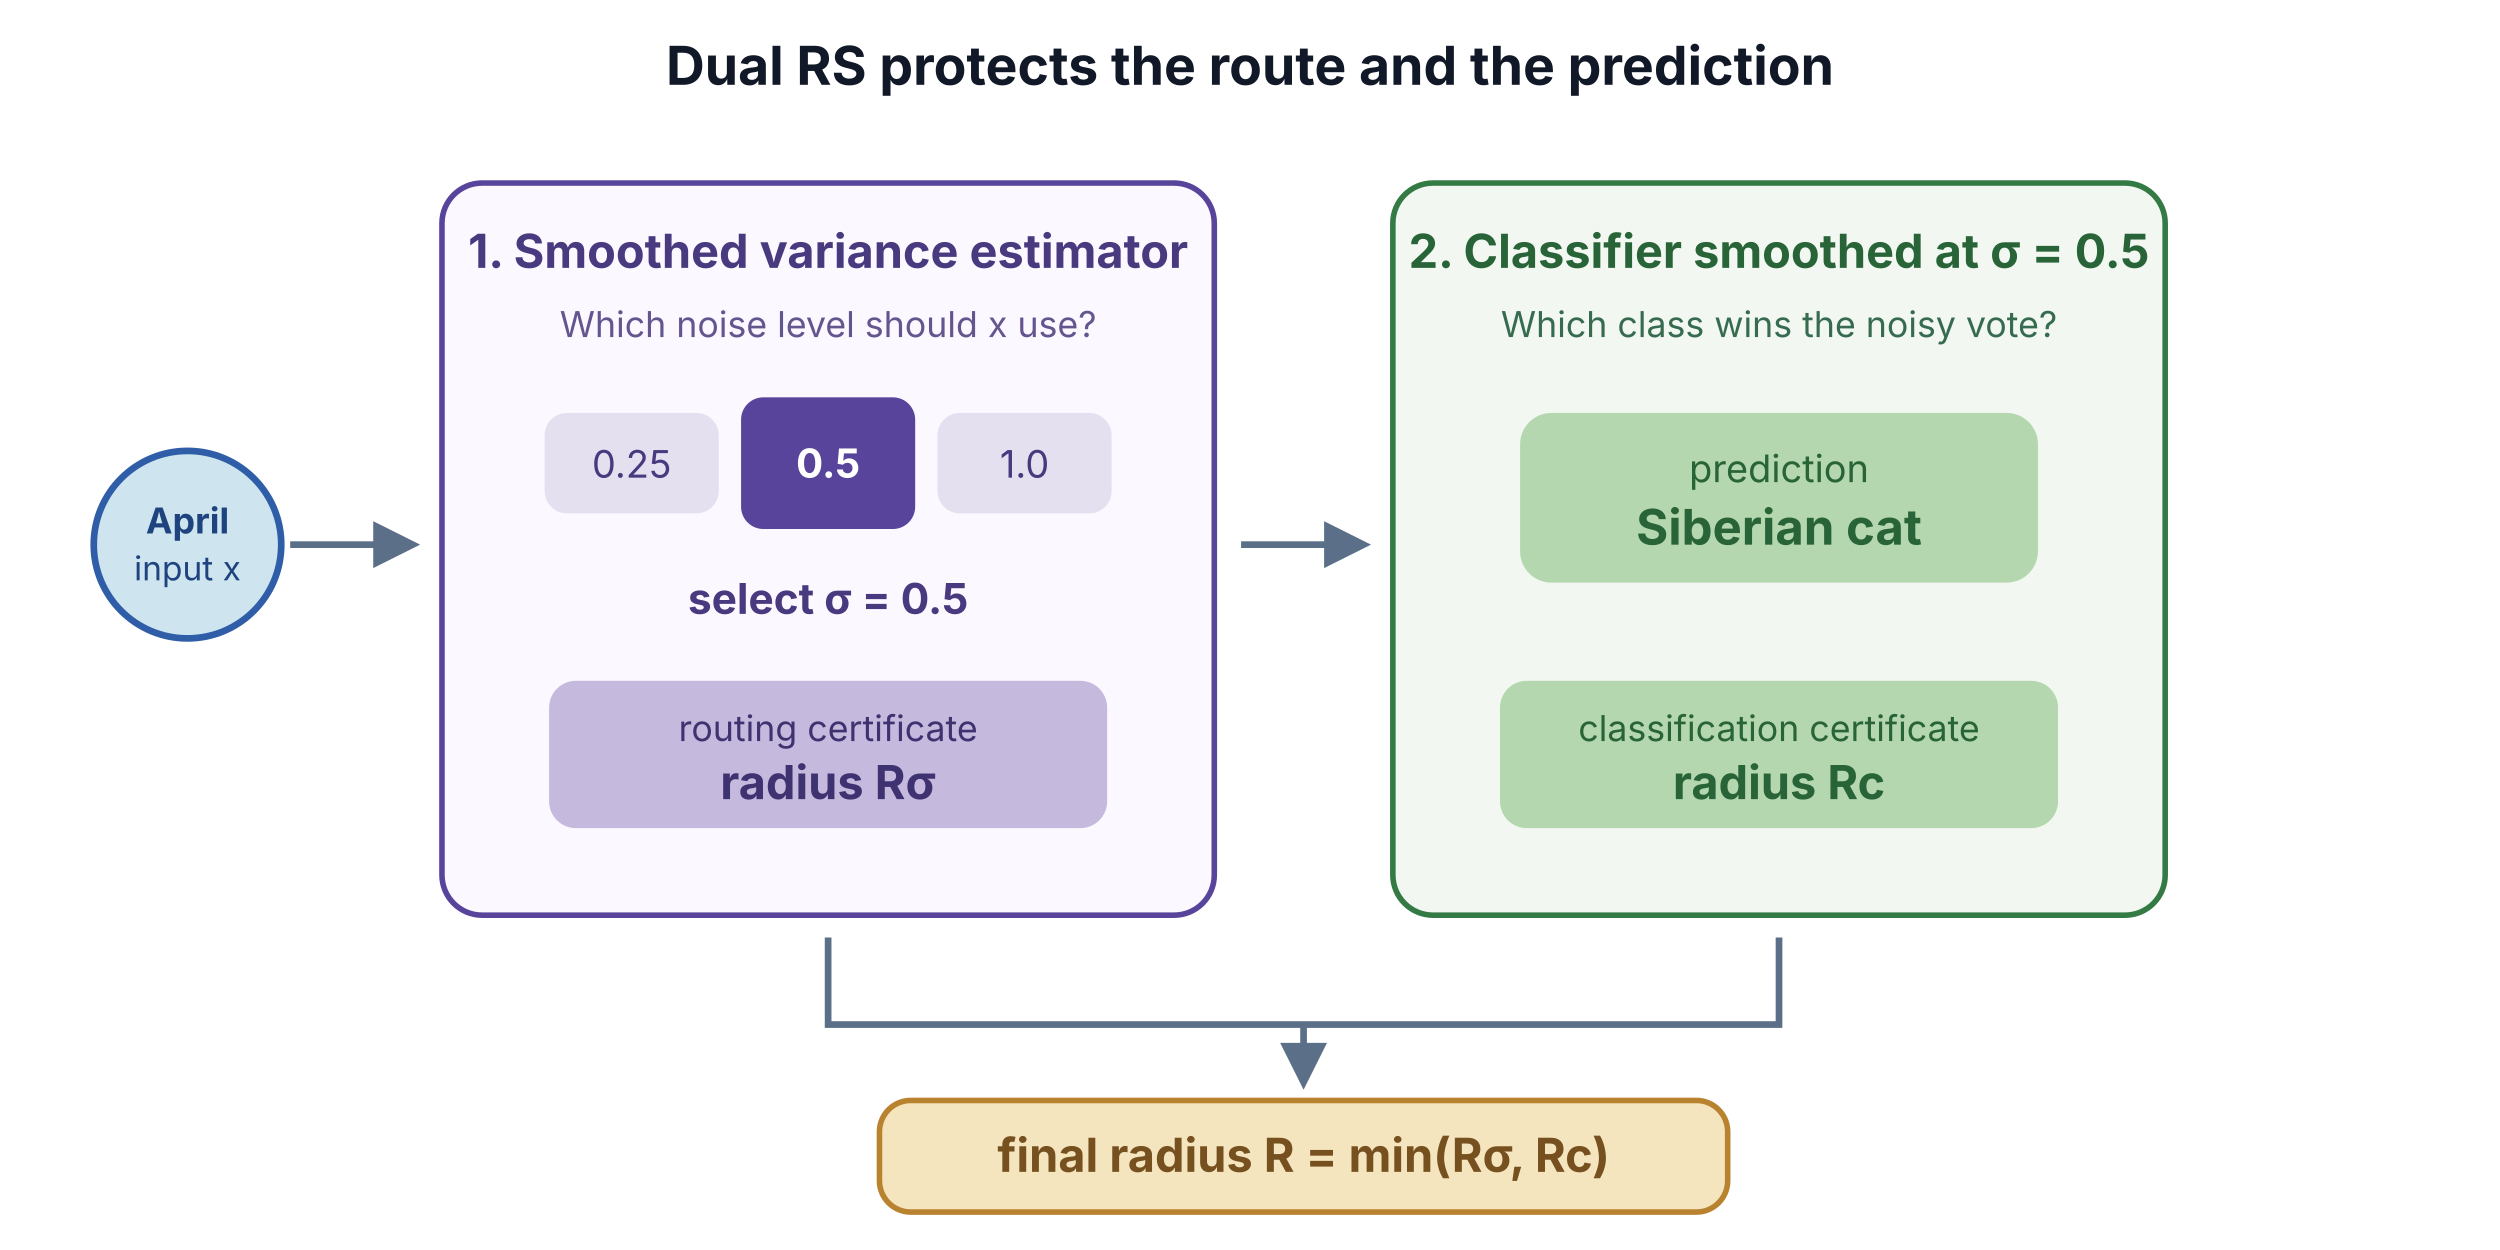
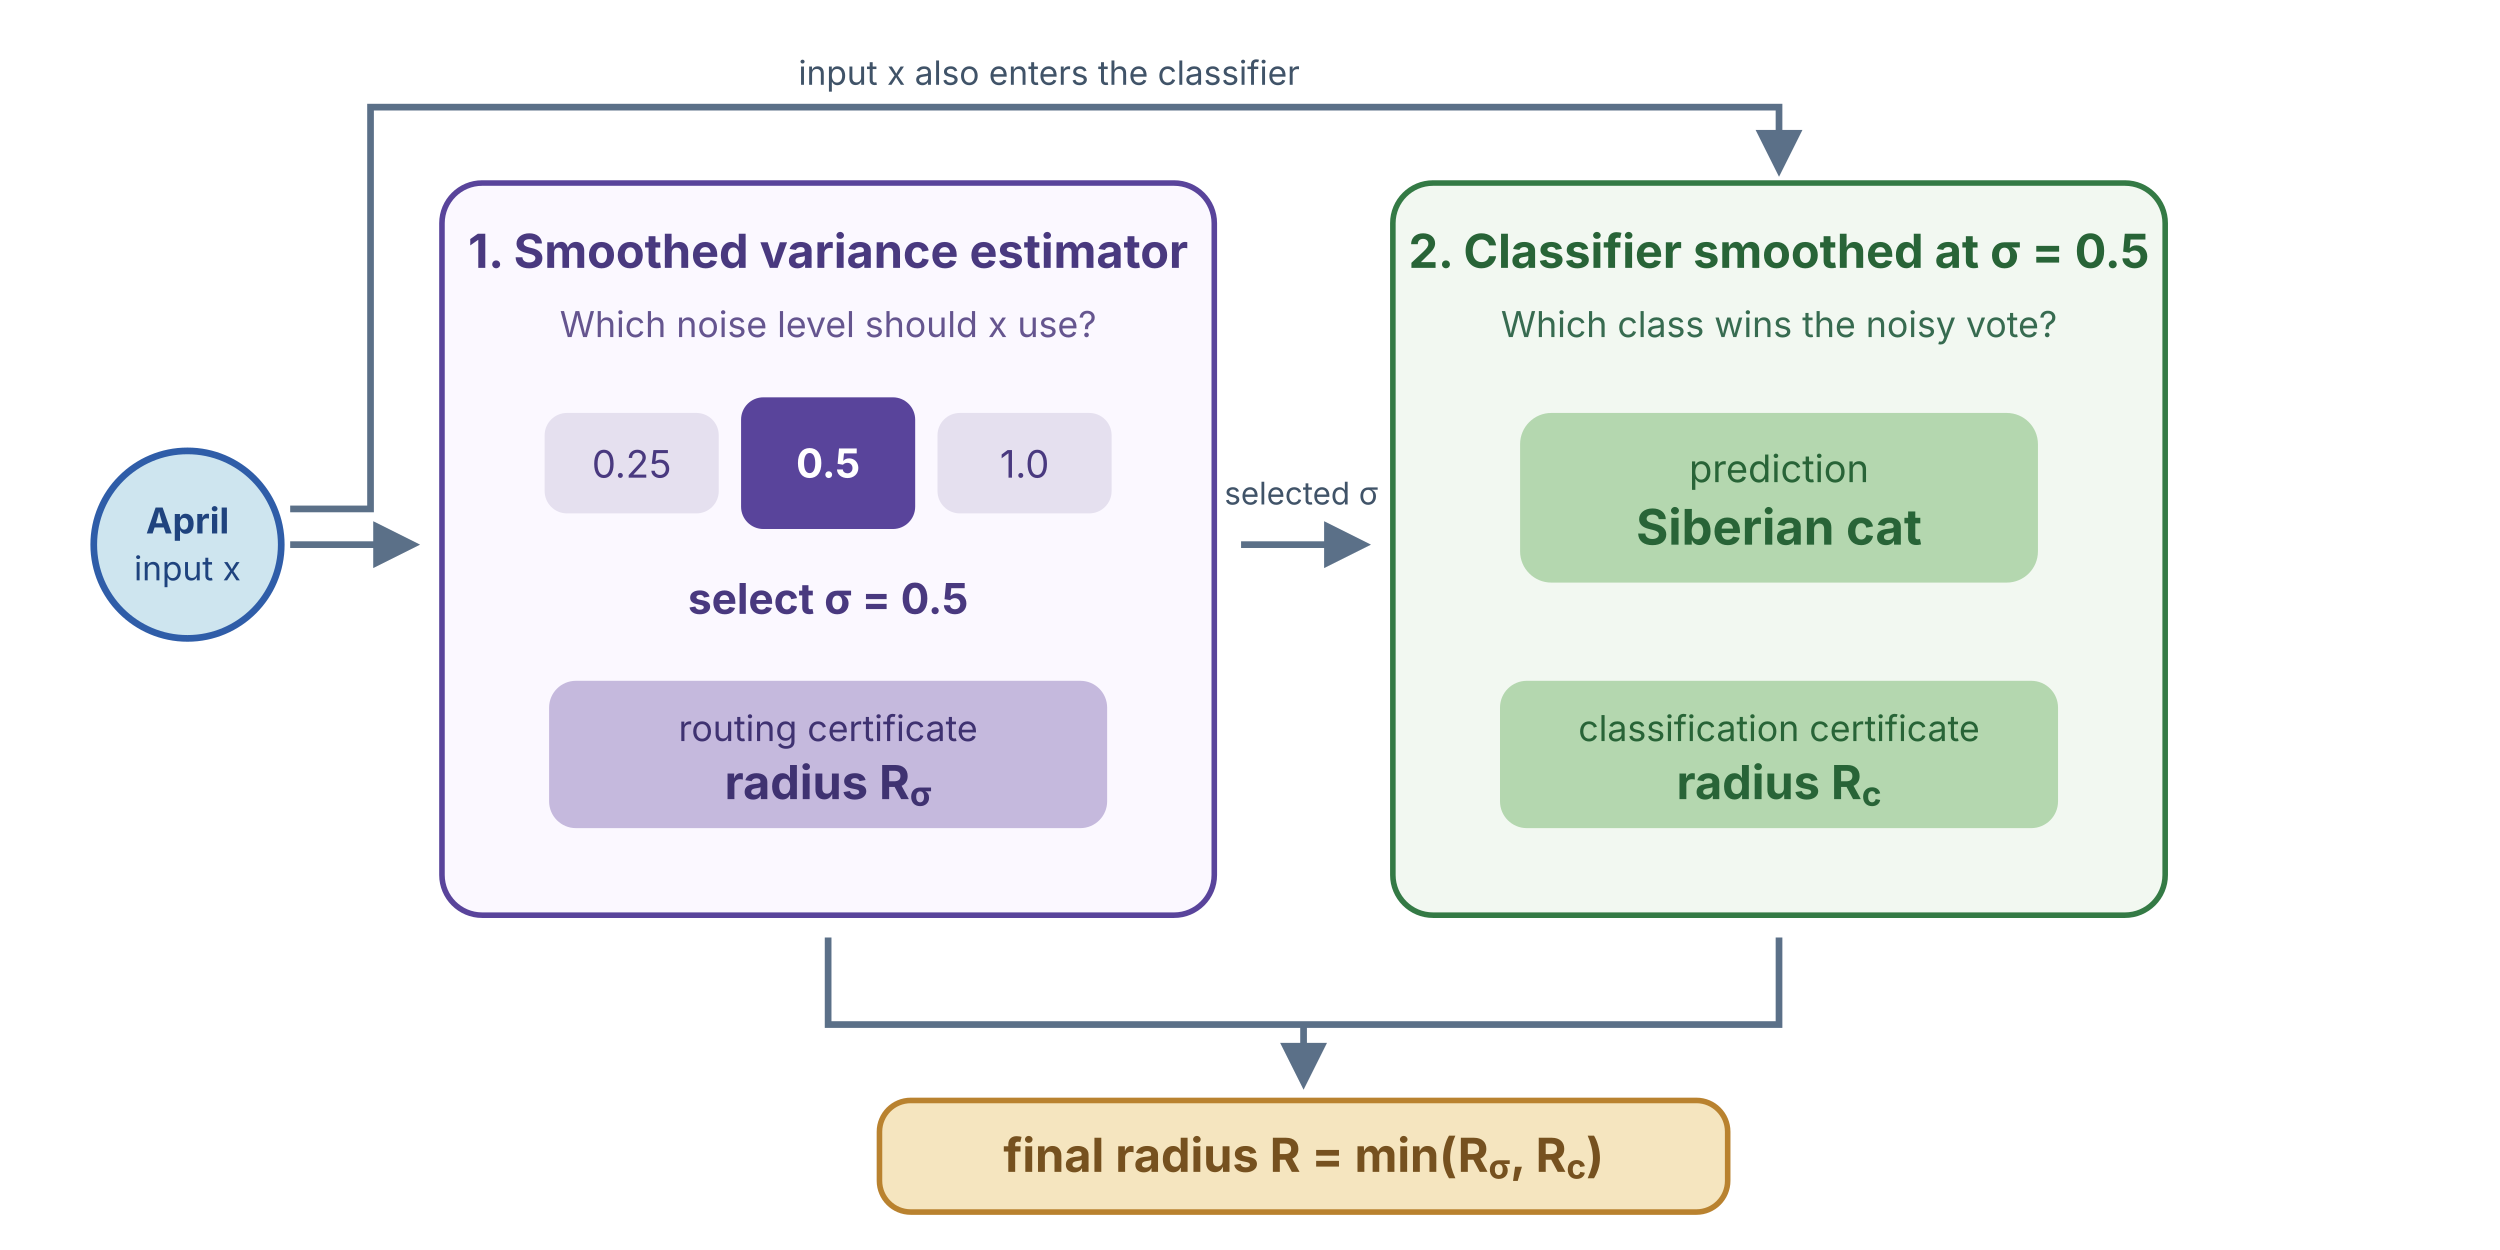
<svg xmlns="http://www.w3.org/2000/svg" viewBox="0 0 1120 560" role="img" aria-labelledby="title desc">
  <defs>
    <marker id="arrow" viewBox="0 0 10 10" refX="8" refY="5" markerWidth="7" markerHeight="7" orient="auto">
      <path d="M0 0L10 5L0 10Z" fill="#5b7088" />
    </marker>
  </defs>
  <rect width="1120" height="560" fill="#fff" />
-   <text x="560" y="38" text-anchor="middle" font-family="-apple-system,BlinkMacSystemFont,'Segoe UI',sans-serif" font-size="24" font-weight="650" fill="#111827">Dual RS protects the route and the prediction</text>
  <g font-family="-apple-system,BlinkMacSystemFont,'Segoe UI',sans-serif">
    <circle cx="84" cy="244" r="42" fill="#cee5ef" stroke="#2f5da8" stroke-width="3" />
    <text x="84" y="239" text-anchor="middle" font-size="16" font-weight="650" fill="#1f437e">April</text>
    <text x="84" y="260" text-anchor="middle" font-size="15" fill="#1f437e">input x</text>
    <line x1="130" y1="244" x2="184" y2="244" stroke="#5b7088" stroke-width="3" marker-end="url(#arrow)" />
+     <path d="M130 228 H166 V48 H797 V75" fill="none" stroke="#5b7088" stroke-width="3" marker-end="url(#arrow)" />
+     <text x="470" y="38" text-anchor="middle" font-size="15" fill="#405368">input x also enters the classifier</text>
    <rect x="198" y="82" width="346" height="328" rx="18" fill="#fbf8ff" stroke="#59449b" stroke-width="2.5" />
    <text x="371" y="120" text-anchor="middle" font-size="21" font-weight="700" fill="#49397f">1. Smoothed variance estimator</text>
    <text x="371" y="151" text-anchor="middle" font-size="16" fill="#65558f">Which noise level should x use?</text>
    <g>
      <rect x="244" y="185" width="78" height="45" rx="10" fill="#e5e0ef" />
      <text x="283" y="214" text-anchor="middle" font-size="17" fill="#49397f">0.25</text>
      <rect x="332" y="178" width="78" height="59" rx="10" fill="#59449b" />
      <text x="371" y="214" text-anchor="middle" font-size="18" font-weight="700" fill="#fff">0.5</text>
      <rect x="420" y="185" width="78" height="45" rx="10" fill="#e5e0ef" />
      <text x="459" y="214" text-anchor="middle" font-size="17" fill="#49397f">1.0</text>
    </g>
    <text x="371" y="275" text-anchor="middle" font-size="19" font-weight="700" fill="#49397f">select σ = 0.5</text>
    <rect x="246" y="305" width="250" height="66" rx="12" fill="#c5b9dd" />
    <text x="371" y="332" text-anchor="middle" font-size="16" fill="#3f3271">routing certificate</text>
-     <text x="371" y="358" text-anchor="middle" font-size="21" font-weight="700" fill="#3f3271">radius Rσ</text>
+     <text x="371" y="358" text-anchor="middle" font-size="21" font-weight="700" fill="#3f3271">radius R<tspan baseline-shift="sub" font-size="15">σ</tspan>
+     </text>
    <line x1="556" y1="244" x2="610" y2="244" stroke="#5b7088" stroke-width="3" marker-end="url(#arrow)" />
+     <text x="583" y="226" text-anchor="middle" font-size="14" fill="#405368">selected σ</text>
    <rect x="624" y="82" width="346" height="328" rx="18" fill="#f2f8f1" stroke="#347a45" stroke-width="2.5" />
    <text x="797" y="120" text-anchor="middle" font-size="21" font-weight="700" fill="#286437">2. Classifier smoothed at σ = 0.5</text>
    <text x="797" y="151" text-anchor="middle" font-size="16" fill="#376b50">Which class wins the noisy vote?</text>
    <rect x="681" y="185" width="232" height="76" rx="14" fill="#b4d7af" />
    <text x="797" y="216" text-anchor="middle" font-size="17" fill="#286437">prediction</text>
    <text x="797" y="244" text-anchor="middle" font-size="22" font-weight="700" fill="#286437">Siberian cat</text>
    <rect x="672" y="305" width="250" height="66" rx="12" fill="#b4d7af" />
    <text x="797" y="332" text-anchor="middle" font-size="16" fill="#286437">classification certificate</text>
-     <text x="797" y="358" text-anchor="middle" font-size="21" font-weight="700" fill="#286437">radius Rc</text>
+     <text x="797" y="358" text-anchor="middle" font-size="21" font-weight="700" fill="#286437">radius R<tspan baseline-shift="sub" font-size="15">c</tspan>
+     </text>
    <path d="M371 420 V459 H797 V420" fill="none" stroke="#5b7088" stroke-width="3" />
    <line x1="584" y1="459" x2="584" y2="484" stroke="#5b7088" stroke-width="3" marker-end="url(#arrow)" />
    <rect x="394" y="493" width="380" height="50" rx="14" fill="#f5e5bf" stroke="#b9822f" stroke-width="2.5" />
-     <text x="584" y="525" text-anchor="middle" font-size="21" font-weight="700" fill="#76511f">final radius R = min(Rσ, Rc)</text>
+     <text x="584" y="525" text-anchor="middle" font-size="21" font-weight="700" fill="#76511f">final radius R = min(R<tspan baseline-shift="sub" font-size="15">σ</tspan>, R<tspan baseline-shift="sub" font-size="15">c</tspan>)</text>
  </g>
</svg>
